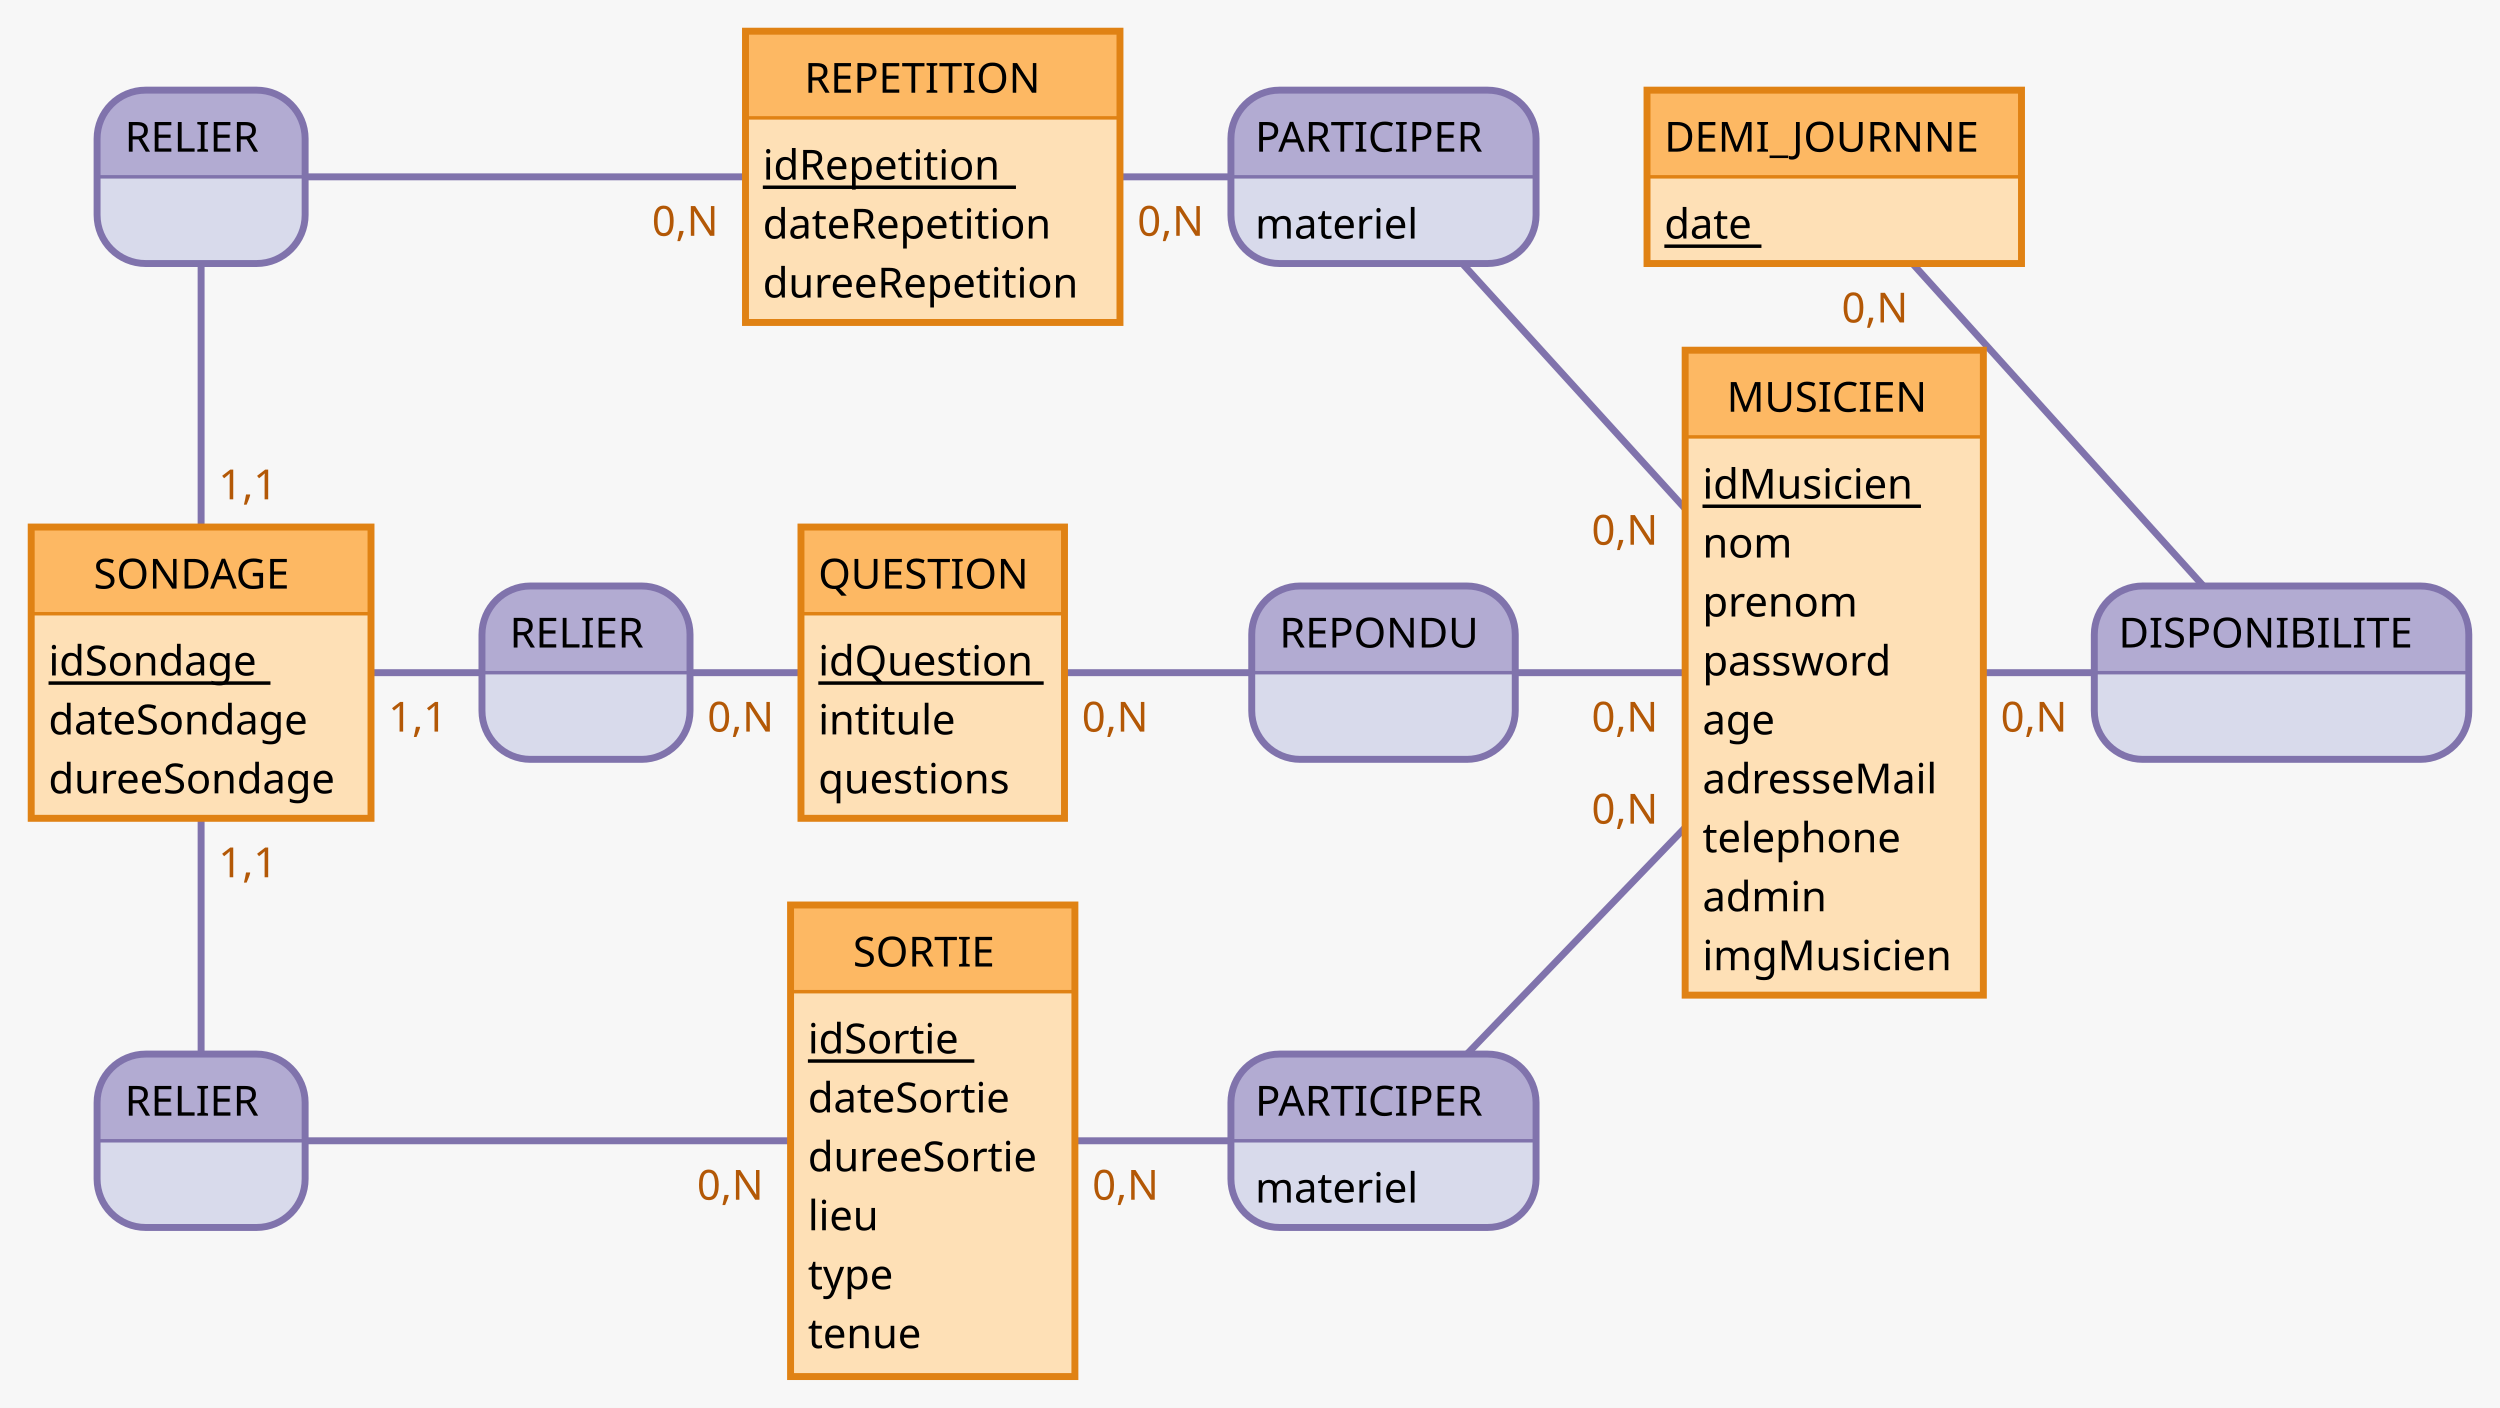
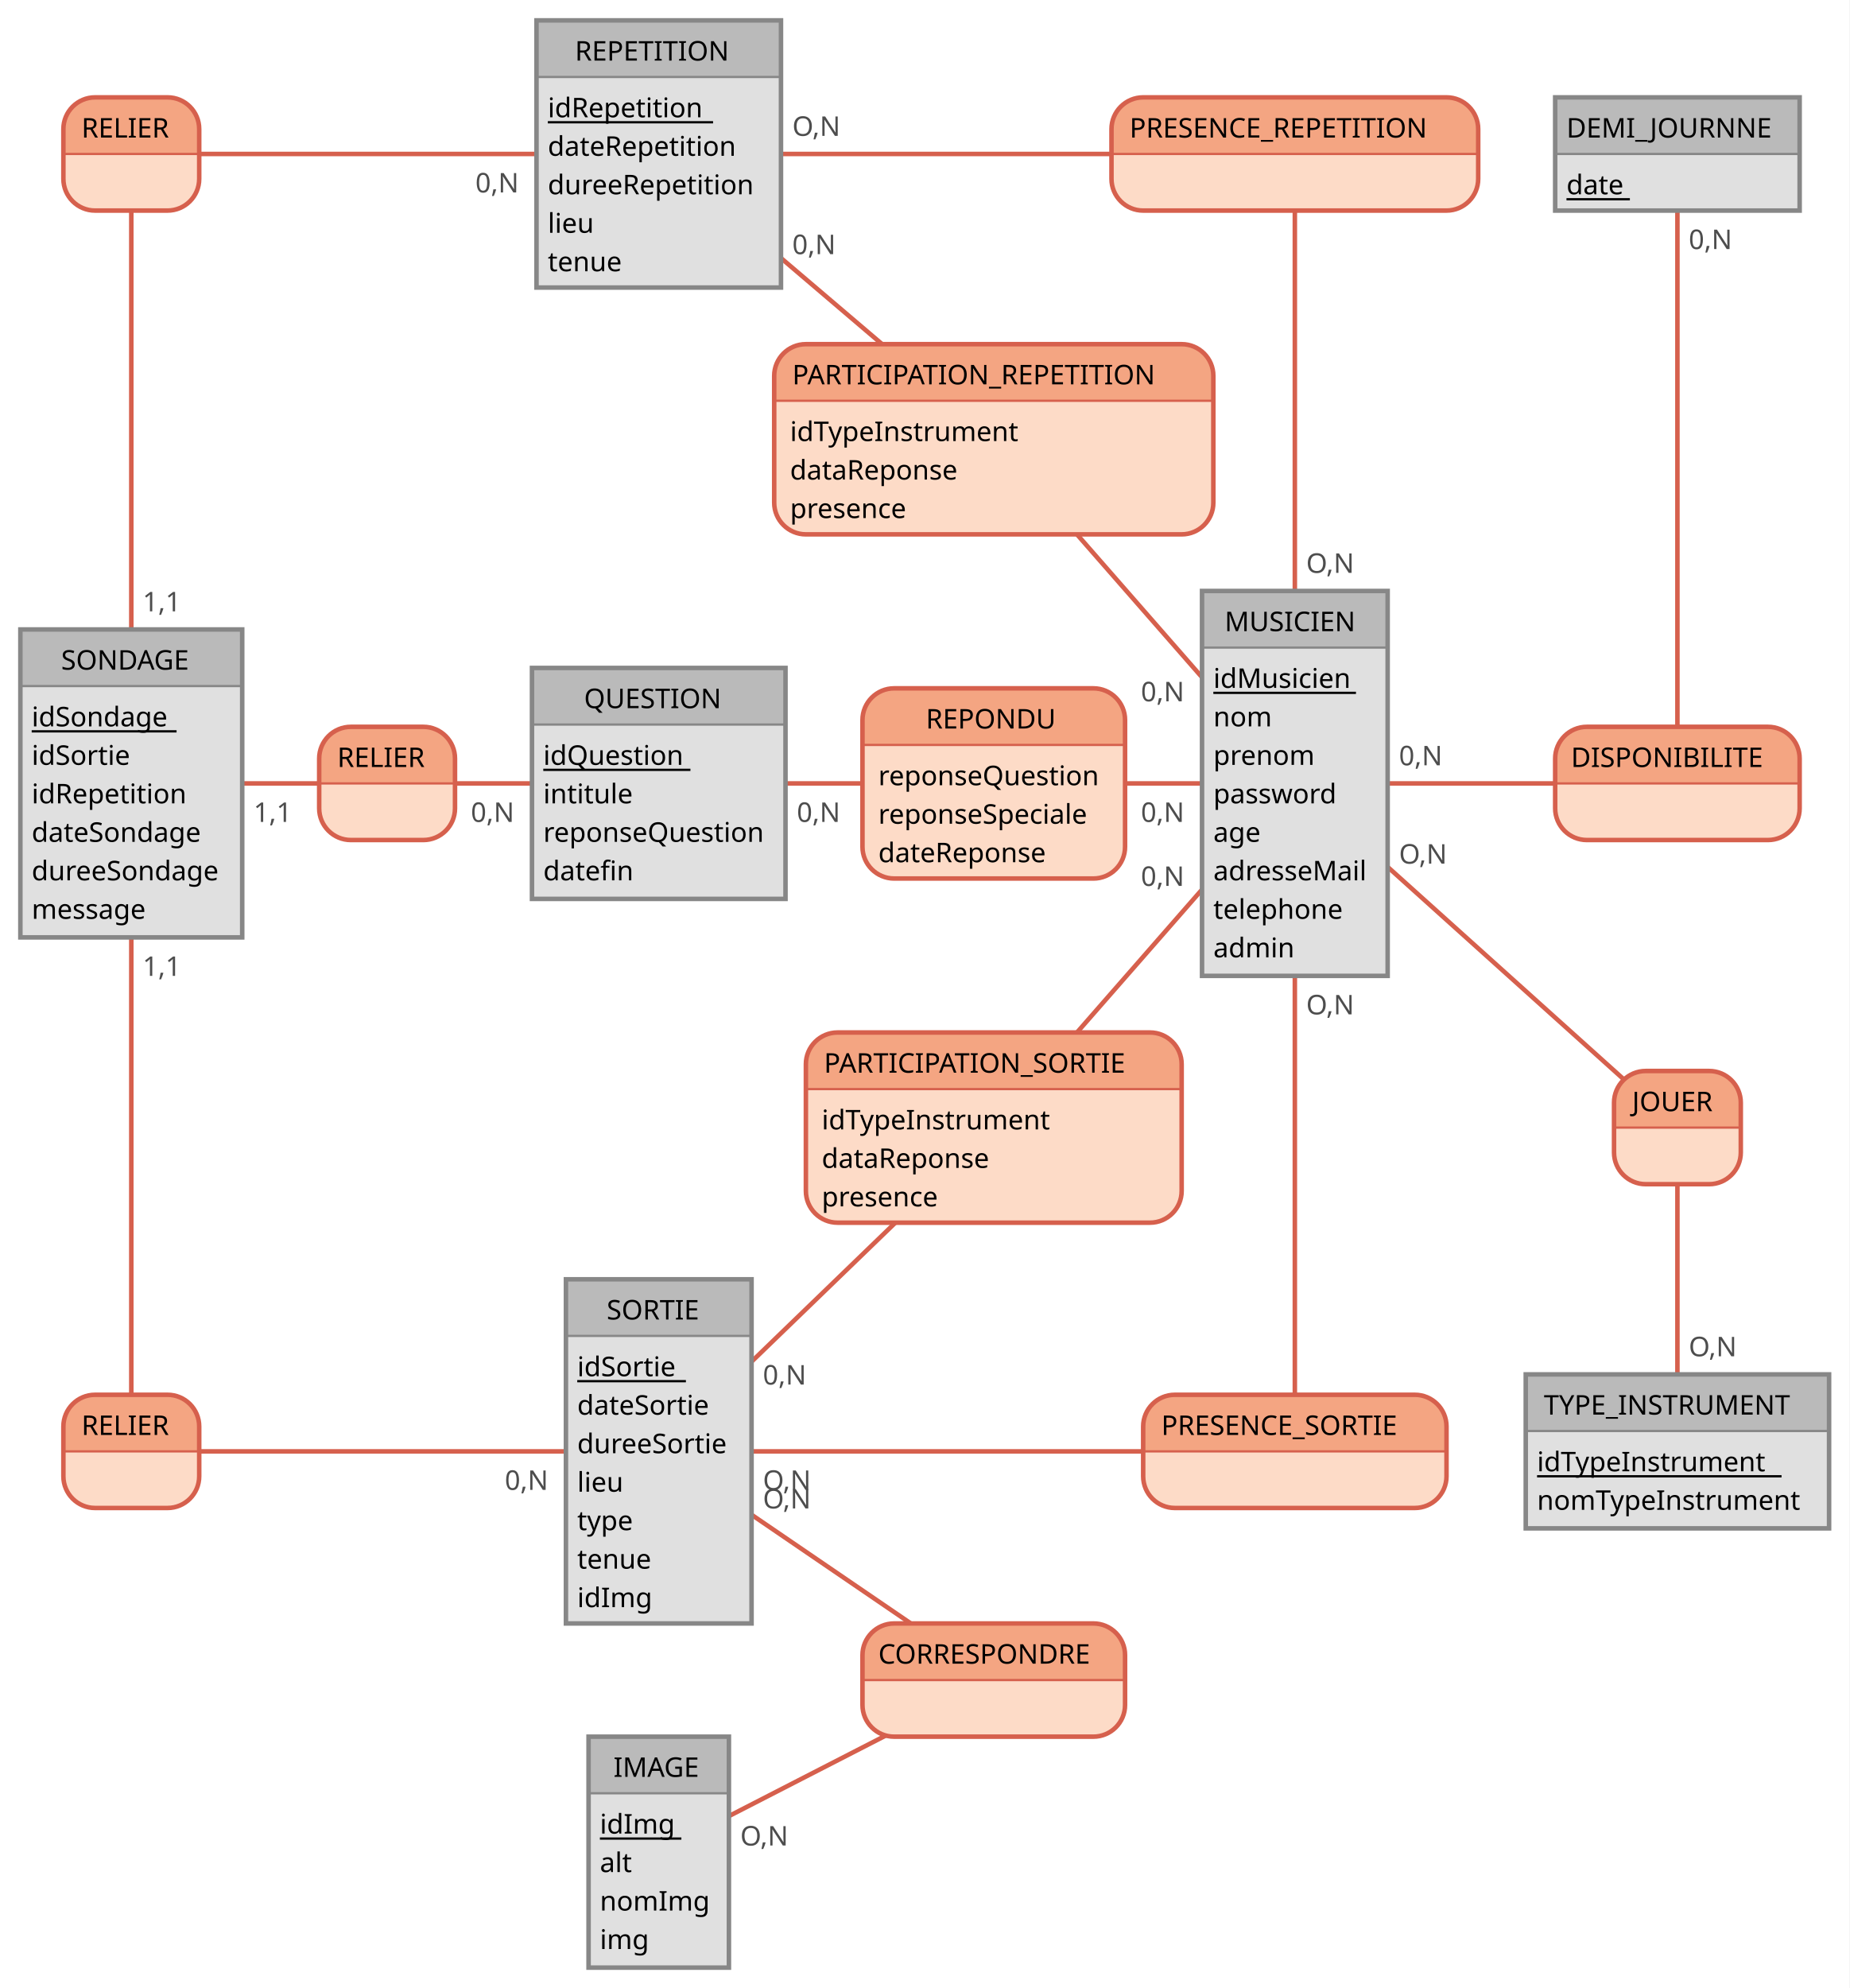
- <svg xmlns="http://www.w3.org/2000/svg" width="721" height="406" viewBox="0 0 721 406">
-   <rect x="0" y="0" width="721" height="406" fill="#f7f7f7" stroke="none" stroke-width="0" />
-   <g>
-     <line x1="269" y1="51" x2="58" y2="51" stroke="#8073ac" stroke-width="2" />
-     <line x1="58" y1="194" x2="58" y2="51" stroke="#8073ac" stroke-width="2" />
-     <g>
-       <path d="M74 26 a14 14 90 0 1 14 14 V51 h-60 V40 a14 14 90 0 1 14 -14" fill="#b2abd2" stroke="#b2abd2" stroke-width="0" />
-       <path d="M88 51 v11 a14 14 90 0 1 -14 14 H42 a14 14 90 0 1 -14 -14 V51 H60" fill="#d8daeb" stroke="#d8daeb" stroke-width="0" />
-       <rect x="28" y="26" width="60" height="50" fill="none" rx="14" stroke="#8073ac" stroke-width="2" />
-       <line x1="28" y1="51" x2="88" y2="51" stroke="#8073ac" stroke-width="1" />
-       <text x="36" y="43.75" fill="#000000" font-family="Verdana" font-size="12">RELIER</text>
-     </g>
-     <text x="188" y="68" fill="#b35806" font-family="Verdana" font-size="12">0,N</text>
-     <text x="63" y="144" fill="#b35806" font-family="Verdana" font-size="12">1,1</text>
-   </g>
-   <g>
-     <line x1="269" y1="51" x2="399" y2="51" stroke="#8073ac" stroke-width="2" />
-     <line x1="529" y1="194" x2="399" y2="51" stroke="#8073ac" stroke-width="2" />
-     <g>
-       <path d="M429 26 a14 14 90 0 1 14 14 V51 h-88 V40 a14 14 90 0 1 14 -14" fill="#b2abd2" stroke="#b2abd2" stroke-width="0" />
-       <path d="M443 51 v11 a14 14 90 0 1 -14 14 H369 a14 14 90 0 1 -14 -14 V51 H88" fill="#d8daeb" stroke="#d8daeb" stroke-width="0" />
-       <rect x="355" y="26" width="88" height="50" fill="none" rx="14" stroke="#8073ac" stroke-width="2" />
-       <line x1="355" y1="51" x2="443" y2="51" stroke="#8073ac" stroke-width="1" />
-       <text x="362" y="43.75" fill="#000000" font-family="Verdana" font-size="12">PARTICIPER</text>
-       <text x="362" y="68.8" fill="#000000" font-family="Verdana" font-size="12">materiel</text>
-     </g>
-     <text x="328" y="68" fill="#b35806" font-family="Verdana" font-size="12">0,N</text>
-     <text x="459" y="157.1" fill="#b35806" font-family="Verdana" font-size="12">0,N</text>
-   </g>
-   <g>
-     <line x1="269" y1="194" x2="169" y2="194" stroke="#8073ac" stroke-width="2" />
-     <line x1="58" y1="194" x2="169" y2="194" stroke="#8073ac" stroke-width="2" />
-     <g>
-       <path d="M185 169 a14 14 90 0 1 14 14 V194 h-60 V183 a14 14 90 0 1 14 -14" fill="#b2abd2" stroke="#b2abd2" stroke-width="0" />
-       <path d="M199 194 v11 a14 14 90 0 1 -14 14 H153 a14 14 90 0 1 -14 -14 V194 H60" fill="#d8daeb" stroke="#d8daeb" stroke-width="0" />
-       <rect x="139" y="169" width="60" height="50" fill="none" rx="14" stroke="#8073ac" stroke-width="2" />
-       <line x1="139" y1="194" x2="199" y2="194" stroke="#8073ac" stroke-width="1" />
-       <text x="147" y="186.75" fill="#000000" font-family="Verdana" font-size="12">RELIER</text>
-     </g>
-     <text x="204" y="211" fill="#b35806" font-family="Verdana" font-size="12">0,N</text>
-     <text x="112" y="211" fill="#b35806" font-family="Verdana" font-size="12">1,1</text>
-   </g>
-   <g>
-     <line x1="269" y1="194" x2="399" y2="194" stroke="#8073ac" stroke-width="2" />
-     <line x1="529" y1="194" x2="399" y2="194" stroke="#8073ac" stroke-width="2" />
-     <g>
-       <path d="M423 169 a14 14 90 0 1 14 14 V194 h-76 V183 a14 14 90 0 1 14 -14" fill="#b2abd2" stroke="#b2abd2" stroke-width="0" />
-       <path d="M437 194 v11 a14 14 90 0 1 -14 14 H375 a14 14 90 0 1 -14 -14 V194 H76" fill="#d8daeb" stroke="#d8daeb" stroke-width="0" />
-       <rect x="361" y="169" width="76" height="50" fill="none" rx="14" stroke="#8073ac" stroke-width="2" />
-       <line x1="361" y1="194" x2="437" y2="194" stroke="#8073ac" stroke-width="1" />
-       <text x="369" y="186.75" fill="#000000" font-family="Verdana" font-size="12">REPONDU</text>
-     </g>
-     <text x="312" y="211" fill="#b35806" font-family="Verdana" font-size="12">0,N</text>
-     <text x="459" y="211" fill="#b35806" font-family="Verdana" font-size="12">0,N</text>
-   </g>
-   <g>
-     <line x1="529" y1="51" x2="658" y2="194" stroke="#8073ac" stroke-width="2" />
-     <line x1="529" y1="194" x2="658" y2="194" stroke="#8073ac" stroke-width="2" />
-     <g>
-       <path d="M698 169 a14 14 90 0 1 14 14 V194 h-108 V183 a14 14 90 0 1 14 -14" fill="#b2abd2" stroke="#b2abd2" stroke-width="0" />
-       <path d="M712 194 v11 a14 14 90 0 1 -14 14 H618 a14 14 90 0 1 -14 -14 V194 H108" fill="#d8daeb" stroke="#d8daeb" stroke-width="0" />
-       <rect x="604" y="169" width="108" height="50" fill="none" rx="14" stroke="#8073ac" stroke-width="2" />
-       <line x1="604" y1="194" x2="712" y2="194" stroke="#8073ac" stroke-width="1" />
-       <text x="611" y="186.75" fill="#000000" font-family="Verdana" font-size="12">DISPONIBILITE</text>
-     </g>
-     <text x="531.11" y="93" fill="#b35806" font-family="Verdana" font-size="12">0,N</text>
-     <text x="577" y="211" fill="#b35806" font-family="Verdana" font-size="12">0,N</text>
-   </g>
-   <g>
-     <line x1="269" y1="329" x2="58" y2="329" stroke="#8073ac" stroke-width="2" />
-     <line x1="58" y1="194" x2="58" y2="329" stroke="#8073ac" stroke-width="2" />
-     <g>
-       <path d="M74 304 a14 14 90 0 1 14 14 V329 h-60 V318 a14 14 90 0 1 14 -14" fill="#b2abd2" stroke="#b2abd2" stroke-width="0" />
-       <path d="M88 329 v11 a14 14 90 0 1 -14 14 H42 a14 14 90 0 1 -14 -14 V329 H60" fill="#d8daeb" stroke="#d8daeb" stroke-width="0" />
-       <rect x="28" y="304" width="60" height="50" fill="none" rx="14" stroke="#8073ac" stroke-width="2" />
-       <line x1="28" y1="329" x2="88" y2="329" stroke="#8073ac" stroke-width="1" />
-       <text x="36" y="321.75" fill="#000000" font-family="Verdana" font-size="12">RELIER</text>
-     </g>
-     <text x="201" y="346" fill="#b35806" font-family="Verdana" font-size="12">0,N</text>
-     <text x="63" y="253" fill="#b35806" font-family="Verdana" font-size="12">1,1</text>
-   </g>
-   <g>
-     <line x1="269" y1="329" x2="399" y2="329" stroke="#8073ac" stroke-width="2" />
-     <line x1="529" y1="194" x2="399" y2="329" stroke="#8073ac" stroke-width="2" />
-     <g>
-       <path d="M429 304 a14 14 90 0 1 14 14 V329 h-88 V318 a14 14 90 0 1 14 -14" fill="#b2abd2" stroke="#b2abd2" stroke-width="0" />
-       <path d="M443 329 v11 a14 14 90 0 1 -14 14 H369 a14 14 90 0 1 -14 -14 V329 H88" fill="#d8daeb" stroke="#d8daeb" stroke-width="0" />
-       <rect x="355" y="304" width="88" height="50" fill="none" rx="14" stroke="#8073ac" stroke-width="2" />
-       <line x1="355" y1="329" x2="443" y2="329" stroke="#8073ac" stroke-width="1" />
-       <text x="362" y="321.75" fill="#000000" font-family="Verdana" font-size="12">PARTICIPER</text>
-       <text x="362" y="346.8" fill="#000000" font-family="Verdana" font-size="12">materiel</text>
-     </g>
-     <text x="315" y="346" fill="#b35806" font-family="Verdana" font-size="12">0,N</text>
-     <text x="459" y="237.54" fill="#b35806" font-family="Verdana" font-size="12">0,N</text>
-   </g>
-   <g>
-     <g>
-       <rect x="215" y="9" width="108" height="25" fill="#fdb863" stroke="none" stroke-width="0" opacity="1" />
-       <rect x="215" y="34" width="108" height="59" fill="#fee0b6" stroke="none" stroke-width="0" opacity="1" />
-       <rect x="215" y="9" width="108" height="84" fill="none" stroke="#e08214" stroke-width="2" opacity="1" />
-       <line x1="215" y1="34" x2="323" y2="34" stroke="#e08214" stroke-width="1" />
-     </g>
-     <text x="232" y="26.75" fill="#000000" font-family="Verdana" font-size="12">REPETITION</text>
-     <text x="220" y="51.8" fill="#000000" font-family="Verdana" font-size="12">idRepetition</text>
-     <line x1="220" y1="54" x2="293" y2="54" stroke="#000000" stroke-width="1" />
-     <text x="220" y="68.8" fill="#000000" font-family="Verdana" font-size="12">dateRepetition</text>
-     <text x="220" y="85.8" fill="#000000" font-family="Verdana" font-size="12">dureeRepetition</text>
-   </g>
-   <g>
-     <g>
-       <rect x="475" y="26" width="108" height="25" fill="#fdb863" stroke="none" stroke-width="0" opacity="1" />
-       <rect x="475" y="51" width="108" height="25" fill="#fee0b6" stroke="none" stroke-width="0" opacity="1" />
-       <rect x="475" y="26" width="108" height="50" fill="none" stroke="#e08214" stroke-width="2" opacity="1" />
-       <line x1="475" y1="51" x2="583" y2="51" stroke="#e08214" stroke-width="1" />
-     </g>
-     <text x="480" y="43.75" fill="#000000" font-family="Verdana" font-size="12">DEMI_JOURNNE</text>
-     <text x="480" y="68.8" fill="#000000" font-family="Verdana" font-size="12">date</text>
-     <line x1="480" y1="71" x2="508" y2="71" stroke="#000000" stroke-width="1" />
-   </g>
-   <g>
-     <g>
-       <rect x="9" y="152" width="98" height="25" fill="#fdb863" stroke="none" stroke-width="0" opacity="1" />
-       <rect x="9" y="177" width="98" height="59" fill="#fee0b6" stroke="none" stroke-width="0" opacity="1" />
-       <rect x="9" y="152" width="98" height="84" fill="none" stroke="#e08214" stroke-width="2" opacity="1" />
-       <line x1="9" y1="177" x2="107" y2="177" stroke="#e08214" stroke-width="1" />
-     </g>
-     <text x="27" y="169.75" fill="#000000" font-family="Verdana" font-size="12">SONDAGE</text>
-     <text x="14" y="194.8" fill="#000000" font-family="Verdana" font-size="12">idSondage</text>
-     <line x1="14" y1="197" x2="78" y2="197" stroke="#000000" stroke-width="1" />
-     <text x="14" y="211.8" fill="#000000" font-family="Verdana" font-size="12">dateSondage</text>
-     <text x="14" y="228.8" fill="#000000" font-family="Verdana" font-size="12">dureeSondage</text>
-   </g>
-   <g>
-     <g>
-       <rect x="231" y="152" width="76" height="25" fill="#fdb863" stroke="none" stroke-width="0" opacity="1" />
-       <rect x="231" y="177" width="76" height="59" fill="#fee0b6" stroke="none" stroke-width="0" opacity="1" />
-       <rect x="231" y="152" width="76" height="84" fill="none" stroke="#e08214" stroke-width="2" opacity="1" />
-       <line x1="231" y1="177" x2="307" y2="177" stroke="#e08214" stroke-width="1" />
-     </g>
-     <text x="236" y="169.75" fill="#000000" font-family="Verdana" font-size="12">QUESTION</text>
-     <text x="236" y="194.8" fill="#000000" font-family="Verdana" font-size="12">idQuestion</text>
-     <line x1="236" y1="197" x2="301" y2="197" stroke="#000000" stroke-width="1" />
-     <text x="236" y="211.8" fill="#000000" font-family="Verdana" font-size="12">intitule</text>
-     <text x="236" y="228.8" fill="#000000" font-family="Verdana" font-size="12">questions</text>
-   </g>
-   <g>
-     <g>
-       <rect x="486" y="101" width="86" height="25" fill="#fdb863" stroke="none" stroke-width="0" opacity="1" />
-       <rect x="486" y="126" width="86" height="161" fill="#fee0b6" stroke="none" stroke-width="0" opacity="1" />
-       <rect x="486" y="101" width="86" height="186" fill="none" stroke="#e08214" stroke-width="2" opacity="1" />
-       <line x1="486" y1="126" x2="572" y2="126" stroke="#e08214" stroke-width="1" />
-     </g>
-     <text x="498" y="118.75" fill="#000000" font-family="Verdana" font-size="12">MUSICIEN</text>
-     <text x="491" y="143.8" fill="#000000" font-family="Verdana" font-size="12">idMusicien</text>
-     <line x1="491" y1="146" x2="554" y2="146" stroke="#000000" stroke-width="1" />
-     <text x="491" y="160.8" fill="#000000" font-family="Verdana" font-size="12">nom</text>
-     <text x="491" y="177.8" fill="#000000" font-family="Verdana" font-size="12">prenom</text>
-     <text x="491" y="194.8" fill="#000000" font-family="Verdana" font-size="12">password</text>
-     <text x="491" y="211.8" fill="#000000" font-family="Verdana" font-size="12">age</text>
-     <text x="491" y="228.8" fill="#000000" font-family="Verdana" font-size="12">adresseMail</text>
-     <text x="491" y="245.8" fill="#000000" font-family="Verdana" font-size="12">telephone</text>
-     <text x="491" y="262.8" fill="#000000" font-family="Verdana" font-size="12">admin</text>
-     <text x="491" y="279.8" fill="#000000" font-family="Verdana" font-size="12">imgMusicien</text>
-   </g>
-   <g>
-     <g>
-       <rect x="228" y="261" width="82" height="25" fill="#fdb863" stroke="none" stroke-width="0" opacity="1" />
-       <rect x="228" y="286" width="82" height="111" fill="#fee0b6" stroke="none" stroke-width="0" opacity="1" />
-       <rect x="228" y="261" width="82" height="136" fill="none" stroke="#e08214" stroke-width="2" opacity="1" />
-       <line x1="228" y1="286" x2="310" y2="286" stroke="#e08214" stroke-width="1" />
-     </g>
-     <text x="246" y="278.75" fill="#000000" font-family="Verdana" font-size="12">SORTIE</text>
-     <text x="233" y="303.8" fill="#000000" font-family="Verdana" font-size="12">idSortie</text>
-     <line x1="233" y1="306" x2="281" y2="306" stroke="#000000" stroke-width="1" />
-     <text x="233" y="320.8" fill="#000000" font-family="Verdana" font-size="12">dateSortie</text>
-     <text x="233" y="337.8" fill="#000000" font-family="Verdana" font-size="12">dureeSortie</text>
-     <text x="233" y="354.8" fill="#000000" font-family="Verdana" font-size="12">lieu</text>
-     <text x="233" y="371.8" fill="#000000" font-family="Verdana" font-size="12">type</text>
-     <text x="233" y="388.8" fill="#000000" font-family="Verdana" font-size="12">tenue</text>
+ <svg xmlns="http://www.w3.org/2000/svg" width="817" height="878" viewBox="0 0 817 878">
+   <rect x="0" y="0" width="817" height="878" fill="#ffffff" stroke="none" stroke-width="0" />
+   <g>
+     <line x1="291" y1="68" x2="58" y2="68" stroke="#d6604d" stroke-width="2" />
+     <line x1="58" y1="346" x2="58" y2="68" stroke="#d6604d" stroke-width="2" />
+     <g>
+       <path d="M74 43 a14 14 90 0 1 14 14 V68 h-60 V57 a14 14 90 0 1 14 -14" fill="#f4a582" stroke="#f4a582" stroke-width="0" />
+       <path d="M88 68 v11 a14 14 90 0 1 -14 14 H42 a14 14 90 0 1 -14 -14 V68 H60" fill="#fddbc7" stroke="#fddbc7" stroke-width="0" />
+       <rect x="28" y="43" width="60" height="50" fill="none" rx="14" stroke="#d6604d" stroke-width="2" />
+       <line x1="28" y1="68" x2="88" y2="68" stroke="#d6604d" stroke-width="1" />
+       <text x="36" y="60.75" fill="#000000" font-family="Verdana" font-size="12">RELIER</text>
+     </g>
+     <text x="210" y="85" fill="#4d4d4d" font-family="Verdana" font-size="12">0,N</text>
+     <text x="63" y="270" fill="#4d4d4d" font-family="Verdana" font-size="12">1,1</text>
+   </g>
+   <g>
+     <line x1="572" y1="346" x2="572" y2="68" stroke="#d6604d" stroke-width="2" />
+     <line x1="291" y1="68" x2="572" y2="68" stroke="#d6604d" stroke-width="2" />
+     <g>
+       <path d="M639 43 a14 14 90 0 1 14 14 V68 h-162 V57 a14 14 90 0 1 14 -14" fill="#f4a582" stroke="#f4a582" stroke-width="0" />
+       <path d="M653 68 v11 a14 14 90 0 1 -14 14 H505 a14 14 90 0 1 -14 -14 V68 H162" fill="#fddbc7" stroke="#fddbc7" stroke-width="0" />
+       <rect x="491" y="43" width="162" height="50" fill="none" rx="14" stroke="#d6604d" stroke-width="2" />
+       <line x1="491" y1="68" x2="653" y2="68" stroke="#d6604d" stroke-width="1" />
+       <text x="499" y="60.75" fill="#000000" font-family="Verdana" font-size="12">PRESENCE_REPETITION</text>
+     </g>
+     <text x="577" y="253" fill="#4d4d4d" font-family="Verdana" font-size="12">O,N</text>
+     <text x="350" y="60" fill="#4d4d4d" font-family="Verdana" font-size="12">O,N</text>
+   </g>
+   <g>
+     <line x1="291" y1="68" x2="439" y2="194" stroke="#d6604d" stroke-width="2" />
+     <line x1="572" y1="346" x2="439" y2="194" stroke="#d6604d" stroke-width="2" />
+     <g>
+       <path d="M522 152 a14 14 90 0 1 14 14 V177 h-194 V166 a14 14 90 0 1 14 -14" fill="#f4a582" stroke="#f4a582" stroke-width="0" />
+       <path d="M536 177 v45 a14 14 90 0 1 -14 14 H356 a14 14 90 0 1 -14 -14 V177 H194" fill="#fddbc7" stroke="#fddbc7" stroke-width="0" />
+       <rect x="342" y="152" width="194" height="84" fill="none" rx="14" stroke="#d6604d" stroke-width="2" />
+       <line x1="342" y1="177" x2="536" y2="177" stroke="#d6604d" stroke-width="1" />
+       <text x="350" y="169.75" fill="#000000" font-family="Verdana" font-size="12">PARTICIPATION_REPETITION</text>
+       <text x="349" y="194.8" fill="#000000" font-family="Verdana" font-size="12">idTypeInstrument</text>
+       <text x="349" y="211.8" fill="#000000" font-family="Verdana" font-size="12">dataReponse</text>
+       <text x="349" y="228.8" fill="#000000" font-family="Verdana" font-size="12">presence</text>
+     </g>
+     <text x="350" y="112.24" fill="#4d4d4d" font-family="Verdana" font-size="12">0,N</text>
+     <text x="504" y="309.74" fill="#4d4d4d" font-family="Verdana" font-size="12">0,N</text>
+   </g>
+   <g>
+     <line x1="291" y1="346" x2="171" y2="346" stroke="#d6604d" stroke-width="2" />
+     <line x1="58" y1="346" x2="171" y2="346" stroke="#d6604d" stroke-width="2" />
+     <g>
+       <path d="M187 321 a14 14 90 0 1 14 14 V346 h-60 V335 a14 14 90 0 1 14 -14" fill="#f4a582" stroke="#f4a582" stroke-width="0" />
+       <path d="M201 346 v11 a14 14 90 0 1 -14 14 H155 a14 14 90 0 1 -14 -14 V346 H60" fill="#fddbc7" stroke="#fddbc7" stroke-width="0" />
+       <rect x="141" y="321" width="60" height="50" fill="none" rx="14" stroke="#d6604d" stroke-width="2" />
+       <line x1="141" y1="346" x2="201" y2="346" stroke="#d6604d" stroke-width="1" />
+       <text x="149" y="338.75" fill="#000000" font-family="Verdana" font-size="12">RELIER</text>
+     </g>
+     <text x="208" y="363" fill="#4d4d4d" font-family="Verdana" font-size="12">0,N</text>
+     <text x="112" y="363" fill="#4d4d4d" font-family="Verdana" font-size="12">1,1</text>
+   </g>
+   <g>
+     <line x1="291" y1="346" x2="439" y2="346" stroke="#d6604d" stroke-width="2" />
+     <line x1="572" y1="346" x2="439" y2="346" stroke="#d6604d" stroke-width="2" />
+     <g>
+       <path d="M483 304 a14 14 90 0 1 14 14 V329 h-116 V318 a14 14 90 0 1 14 -14" fill="#f4a582" stroke="#f4a582" stroke-width="0" />
+       <path d="M497 329 v45 a14 14 90 0 1 -14 14 H395 a14 14 90 0 1 -14 -14 V329 H116" fill="#fddbc7" stroke="#fddbc7" stroke-width="0" />
+       <rect x="381" y="304" width="116" height="84" fill="none" rx="14" stroke="#d6604d" stroke-width="2" />
+       <line x1="381" y1="329" x2="497" y2="329" stroke="#d6604d" stroke-width="1" />
+       <text x="409" y="321.75" fill="#000000" font-family="Verdana" font-size="12">REPONDU</text>
+       <text x="388" y="346.8" fill="#000000" font-family="Verdana" font-size="12">reponseQuestion</text>
+       <text x="388" y="363.8" fill="#000000" font-family="Verdana" font-size="12">reponseSpeciale</text>
+       <text x="388" y="380.8" fill="#000000" font-family="Verdana" font-size="12">dateReponse</text>
+     </g>
+     <text x="352" y="363" fill="#4d4d4d" font-family="Verdana" font-size="12">0,N</text>
+     <text x="504" y="363" fill="#4d4d4d" font-family="Verdana" font-size="12">0,N</text>
+   </g>
+   <g>
+     <line x1="741" y1="68" x2="741" y2="346" stroke="#d6604d" stroke-width="2" />
+     <line x1="572" y1="346" x2="741" y2="346" stroke="#d6604d" stroke-width="2" />
+     <g>
+       <path d="M781 321 a14 14 90 0 1 14 14 V346 h-108 V335 a14 14 90 0 1 14 -14" fill="#f4a582" stroke="#f4a582" stroke-width="0" />
+       <path d="M795 346 v11 a14 14 90 0 1 -14 14 H701 a14 14 90 0 1 -14 -14 V346 H108" fill="#fddbc7" stroke="#fddbc7" stroke-width="0" />
+       <rect x="687" y="321" width="108" height="50" fill="none" rx="14" stroke="#d6604d" stroke-width="2" />
+       <line x1="687" y1="346" x2="795" y2="346" stroke="#d6604d" stroke-width="1" />
+       <text x="694" y="338.75" fill="#000000" font-family="Verdana" font-size="12">DISPONIBILITE</text>
+     </g>
+     <text x="746" y="110" fill="#4d4d4d" font-family="Verdana" font-size="12">0,N</text>
+     <text x="618" y="338" fill="#4d4d4d" font-family="Verdana" font-size="12">0,N</text>
+   </g>
+   <g>
+     <line x1="291" y1="641" x2="439" y2="498" stroke="#d6604d" stroke-width="2" />
+     <line x1="572" y1="346" x2="439" y2="498" stroke="#d6604d" stroke-width="2" />
+     <g>
+       <path d="M508 456 a14 14 90 0 1 14 14 V481 h-166 V470 a14 14 90 0 1 14 -14" fill="#f4a582" stroke="#f4a582" stroke-width="0" />
+       <path d="M522 481 v45 a14 14 90 0 1 -14 14 H370 a14 14 90 0 1 -14 -14 V481 H166" fill="#fddbc7" stroke="#fddbc7" stroke-width="0" />
+       <rect x="356" y="456" width="166" height="84" fill="none" rx="14" stroke="#d6604d" stroke-width="2" />
+       <line x1="356" y1="481" x2="522" y2="481" stroke="#d6604d" stroke-width="1" />
+       <text x="364" y="473.75" fill="#000000" font-family="Verdana" font-size="12">PARTICIPATION_SORTIE</text>
+       <text x="363" y="498.8" fill="#000000" font-family="Verdana" font-size="12">idTypeInstrument</text>
+       <text x="363" y="515.8" fill="#000000" font-family="Verdana" font-size="12">dataReponse</text>
+       <text x="363" y="532.8" fill="#000000" font-family="Verdana" font-size="12">presence</text>
+     </g>
+     <text x="337" y="611.49" fill="#4d4d4d" font-family="Verdana" font-size="12">0,N</text>
+     <text x="504" y="391.26" fill="#4d4d4d" font-family="Verdana" font-size="12">0,N</text>
+   </g>
+   <g>
+     <line x1="572" y1="346" x2="741" y2="498" stroke="#d6604d" stroke-width="2" />
+     <line x1="741" y1="641" x2="741" y2="498" stroke="#d6604d" stroke-width="2" />
+     <g>
+       <path d="M755 473 a14 14 90 0 1 14 14 V498 h-56 V487 a14 14 90 0 1 14 -14" fill="#f4a582" stroke="#f4a582" stroke-width="0" />
+       <path d="M769 498 v11 a14 14 90 0 1 -14 14 H727 a14 14 90 0 1 -14 -14 V498 H56" fill="#fddbc7" stroke="#fddbc7" stroke-width="0" />
+       <rect x="713" y="473" width="56" height="50" fill="none" rx="14" stroke="#d6604d" stroke-width="2" />
+       <line x1="713" y1="498" x2="769" y2="498" stroke="#d6604d" stroke-width="1" />
+       <text x="721" y="490.75" fill="#000000" font-family="Verdana" font-size="12">JOUER</text>
+     </g>
+     <text x="618" y="381.42" fill="#4d4d4d" font-family="Verdana" font-size="12">O,N</text>
+     <text x="746" y="599" fill="#4d4d4d" font-family="Verdana" font-size="12">O,N</text>
+   </g>
+   <g>
+     <line x1="291" y1="641" x2="58" y2="641" stroke="#d6604d" stroke-width="2" />
+     <line x1="58" y1="346" x2="58" y2="641" stroke="#d6604d" stroke-width="2" />
+     <g>
+       <path d="M74 616 a14 14 90 0 1 14 14 V641 h-60 V630 a14 14 90 0 1 14 -14" fill="#f4a582" stroke="#f4a582" stroke-width="0" />
+       <path d="M88 641 v11 a14 14 90 0 1 -14 14 H42 a14 14 90 0 1 -14 -14 V641 H60" fill="#fddbc7" stroke="#fddbc7" stroke-width="0" />
+       <rect x="28" y="616" width="60" height="50" fill="none" rx="14" stroke="#d6604d" stroke-width="2" />
+       <line x1="28" y1="641" x2="88" y2="641" stroke="#d6604d" stroke-width="1" />
+       <text x="36" y="633.75" fill="#000000" font-family="Verdana" font-size="12">RELIER</text>
+     </g>
+     <text x="223" y="658" fill="#4d4d4d" font-family="Verdana" font-size="12">0,N</text>
+     <text x="63" y="431" fill="#4d4d4d" font-family="Verdana" font-size="12">1,1</text>
+   </g>
+   <g>
+     <line x1="572" y1="346" x2="572" y2="641" stroke="#d6604d" stroke-width="2" />
+     <line x1="291" y1="641" x2="572" y2="641" stroke="#d6604d" stroke-width="2" />
+     <g>
+       <path d="M625 616 a14 14 90 0 1 14 14 V641 h-134 V630 a14 14 90 0 1 14 -14" fill="#f4a582" stroke="#f4a582" stroke-width="0" />
+       <path d="M639 641 v11 a14 14 90 0 1 -14 14 H519 a14 14 90 0 1 -14 -14 V641 H134" fill="#fddbc7" stroke="#fddbc7" stroke-width="0" />
+       <rect x="505" y="616" width="134" height="50" fill="none" rx="14" stroke="#d6604d" stroke-width="2" />
+       <line x1="505" y1="641" x2="639" y2="641" stroke="#d6604d" stroke-width="1" />
+       <text x="513" y="633.75" fill="#000000" font-family="Verdana" font-size="12">PRESENCE_SORTIE</text>
+     </g>
+     <text x="577" y="448" fill="#4d4d4d" font-family="Verdana" font-size="12">O,N</text>
+     <text x="337" y="658" fill="#4d4d4d" font-family="Verdana" font-size="12">O,N</text>
+   </g>
+   <g>
+     <line x1="291" y1="818" x2="439" y2="742" stroke="#d6604d" stroke-width="2" />
+     <line x1="291" y1="641" x2="439" y2="742" stroke="#d6604d" stroke-width="2" />
+     <g>
+       <path d="M483 717 a14 14 90 0 1 14 14 V742 h-116 V731 a14 14 90 0 1 14 -14" fill="#f4a582" stroke="#f4a582" stroke-width="0" />
+       <path d="M497 742 v11 a14 14 90 0 1 -14 14 H395 a14 14 90 0 1 -14 -14 V742 H116" fill="#fddbc7" stroke="#fddbc7" stroke-width="0" />
+       <rect x="381" y="717" width="116" height="50" fill="none" rx="14" stroke="#d6604d" stroke-width="2" />
+       <line x1="381" y1="742" x2="497" y2="742" stroke="#d6604d" stroke-width="1" />
+       <text x="388" y="734.75" fill="#000000" font-family="Verdana" font-size="12">CORRESPONDRE</text>
+     </g>
+     <text x="327" y="815.07" fill="#4d4d4d" font-family="Verdana" font-size="12">O,N</text>
+     <text x="337" y="666.2" fill="#4d4d4d" font-family="Verdana" font-size="12">O,N</text>
+   </g>
+   <g>
+     <g>
+       <rect x="237" y="9" width="108" height="25" fill="#bababa" stroke="none" stroke-width="0" opacity="1" />
+       <rect x="237" y="34" width="108" height="93" fill="#e0e0e0" stroke="none" stroke-width="0" opacity="1" />
+       <rect x="237" y="9" width="108" height="118" fill="none" stroke="#878787" stroke-width="2" opacity="1" />
+       <line x1="237" y1="34" x2="345" y2="34" stroke="#878787" stroke-width="1" />
+     </g>
+     <text x="254" y="26.75" fill="#000000" font-family="Verdana" font-size="12">REPETITION</text>
+     <text x="242" y="51.8" fill="#000000" font-family="Verdana" font-size="12">idRepetition</text>
+     <line x1="242" y1="54" x2="315" y2="54" stroke="#000000" stroke-width="1" />
+     <text x="242" y="68.8" fill="#000000" font-family="Verdana" font-size="12">dateRepetition</text>
+     <text x="242" y="85.8" fill="#000000" font-family="Verdana" font-size="12">dureeRepetition</text>
+     <text x="242" y="102.8" fill="#000000" font-family="Verdana" font-size="12">lieu</text>
+     <text x="242" y="119.8" fill="#000000" font-family="Verdana" font-size="12">tenue</text>
+   </g>
+   <g>
+     <g>
+       <rect x="687" y="43" width="108" height="25" fill="#bababa" stroke="none" stroke-width="0" opacity="1" />
+       <rect x="687" y="68" width="108" height="25" fill="#e0e0e0" stroke="none" stroke-width="0" opacity="1" />
+       <rect x="687" y="43" width="108" height="50" fill="none" stroke="#878787" stroke-width="2" opacity="1" />
+       <line x1="687" y1="68" x2="795" y2="68" stroke="#878787" stroke-width="1" />
+     </g>
+     <text x="692" y="60.75" fill="#000000" font-family="Verdana" font-size="12">DEMI_JOURNNE</text>
+     <text x="692" y="85.8" fill="#000000" font-family="Verdana" font-size="12">date</text>
+     <line x1="692" y1="88" x2="720" y2="88" stroke="#000000" stroke-width="1" />
+   </g>
+   <g>
+     <g>
+       <rect x="9" y="278" width="98" height="25" fill="#bababa" stroke="none" stroke-width="0" opacity="1" />
+       <rect x="9" y="303" width="98" height="111" fill="#e0e0e0" stroke="none" stroke-width="0" opacity="1" />
+       <rect x="9" y="278" width="98" height="136" fill="none" stroke="#878787" stroke-width="2" opacity="1" />
+       <line x1="9" y1="303" x2="107" y2="303" stroke="#878787" stroke-width="1" />
+     </g>
+     <text x="27" y="295.75" fill="#000000" font-family="Verdana" font-size="12">SONDAGE</text>
+     <text x="14" y="320.8" fill="#000000" font-family="Verdana" font-size="12">idSondage</text>
+     <line x1="14" y1="323" x2="78" y2="323" stroke="#000000" stroke-width="1" />
+     <text x="14" y="337.8" fill="#000000" font-family="Verdana" font-size="12">idSortie</text>
+     <text x="14" y="354.8" fill="#000000" font-family="Verdana" font-size="12">idRepetition</text>
+     <text x="14" y="371.8" fill="#000000" font-family="Verdana" font-size="12">dateSondage</text>
+     <text x="14" y="388.8" fill="#000000" font-family="Verdana" font-size="12">dureeSondage</text>
+     <text x="14" y="405.8" fill="#000000" font-family="Verdana" font-size="12">message</text>
+   </g>
+   <g>
+     <g>
+       <rect x="235" y="295" width="112" height="25" fill="#bababa" stroke="none" stroke-width="0" opacity="1" />
+       <rect x="235" y="320" width="112" height="77" fill="#e0e0e0" stroke="none" stroke-width="0" opacity="1" />
+       <rect x="235" y="295" width="112" height="102" fill="none" stroke="#878787" stroke-width="2" opacity="1" />
+       <line x1="235" y1="320" x2="347" y2="320" stroke="#878787" stroke-width="1" />
+     </g>
+     <text x="258" y="312.75" fill="#000000" font-family="Verdana" font-size="12">QUESTION</text>
+     <text x="240" y="337.8" fill="#000000" font-family="Verdana" font-size="12">idQuestion</text>
+     <line x1="240" y1="340" x2="305" y2="340" stroke="#000000" stroke-width="1" />
+     <text x="240" y="354.8" fill="#000000" font-family="Verdana" font-size="12">intitule</text>
+     <text x="240" y="371.8" fill="#000000" font-family="Verdana" font-size="12">reponseQuestion</text>
+     <text x="240" y="388.8" fill="#000000" font-family="Verdana" font-size="12">datefin</text>
+   </g>
+   <g>
+     <g>
+       <rect x="531" y="261" width="82" height="25" fill="#bababa" stroke="none" stroke-width="0" opacity="1" />
+       <rect x="531" y="286" width="82" height="145" fill="#e0e0e0" stroke="none" stroke-width="0" opacity="1" />
+       <rect x="531" y="261" width="82" height="170" fill="none" stroke="#878787" stroke-width="2" opacity="1" />
+       <line x1="531" y1="286" x2="613" y2="286" stroke="#878787" stroke-width="1" />
+     </g>
+     <text x="541" y="278.75" fill="#000000" font-family="Verdana" font-size="12">MUSICIEN</text>
+     <text x="536" y="303.8" fill="#000000" font-family="Verdana" font-size="12">idMusicien</text>
+     <line x1="536" y1="306" x2="599" y2="306" stroke="#000000" stroke-width="1" />
+     <text x="536" y="320.8" fill="#000000" font-family="Verdana" font-size="12">nom</text>
+     <text x="536" y="337.8" fill="#000000" font-family="Verdana" font-size="12">prenom</text>
+     <text x="536" y="354.8" fill="#000000" font-family="Verdana" font-size="12">password</text>
+     <text x="536" y="371.8" fill="#000000" font-family="Verdana" font-size="12">age</text>
+     <text x="536" y="388.8" fill="#000000" font-family="Verdana" font-size="12">adresseMail</text>
+     <text x="536" y="405.8" fill="#000000" font-family="Verdana" font-size="12">telephone</text>
+     <text x="536" y="422.8" fill="#000000" font-family="Verdana" font-size="12">admin</text>
+   </g>
+   <g>
+     <g>
+       <rect x="250" y="565" width="82" height="25" fill="#bababa" stroke="none" stroke-width="0" opacity="1" />
+       <rect x="250" y="590" width="82" height="127" fill="#e0e0e0" stroke="none" stroke-width="0" opacity="1" />
+       <rect x="250" y="565" width="82" height="152" fill="none" stroke="#878787" stroke-width="2" opacity="1" />
+       <line x1="250" y1="590" x2="332" y2="590" stroke="#878787" stroke-width="1" />
+     </g>
+     <text x="268" y="582.75" fill="#000000" font-family="Verdana" font-size="12">SORTIE</text>
+     <text x="255" y="607.8" fill="#000000" font-family="Verdana" font-size="12">idSortie</text>
+     <line x1="255" y1="610" x2="303" y2="610" stroke="#000000" stroke-width="1" />
+     <text x="255" y="624.8" fill="#000000" font-family="Verdana" font-size="12">dateSortie</text>
+     <text x="255" y="641.8" fill="#000000" font-family="Verdana" font-size="12">dureeSortie</text>
+     <text x="255" y="658.8" fill="#000000" font-family="Verdana" font-size="12">lieu</text>
+     <text x="255" y="675.8" fill="#000000" font-family="Verdana" font-size="12">type</text>
+     <text x="255" y="692.8" fill="#000000" font-family="Verdana" font-size="12">tenue</text>
+     <text x="255" y="709.8" fill="#000000" font-family="Verdana" font-size="12">idImg</text>
+   </g>
+   <g>
+     <g>
+       <rect x="674" y="607" width="134" height="25" fill="#bababa" stroke="none" stroke-width="0" opacity="1" />
+       <rect x="674" y="632" width="134" height="43" fill="#e0e0e0" stroke="none" stroke-width="0" opacity="1" />
+       <rect x="674" y="607" width="134" height="68" fill="none" stroke="#878787" stroke-width="2" opacity="1" />
+       <line x1="674" y1="632" x2="808" y2="632" stroke="#878787" stroke-width="1" />
+     </g>
+     <text x="682" y="624.75" fill="#000000" font-family="Verdana" font-size="12">TYPE_INSTRUMENT</text>
+     <text x="679" y="649.8" fill="#000000" font-family="Verdana" font-size="12">idTypeInstrument</text>
+     <line x1="679" y1="652" x2="787" y2="652" stroke="#000000" stroke-width="1" />
+     <text x="679" y="666.8" fill="#000000" font-family="Verdana" font-size="12">nomTypeInstrument</text>
+   </g>
+   <g>
+     <g>
+       <rect x="260" y="767" width="62" height="25" fill="#bababa" stroke="none" stroke-width="0" opacity="1" />
+       <rect x="260" y="792" width="62" height="77" fill="#e0e0e0" stroke="none" stroke-width="0" opacity="1" />
+       <rect x="260" y="767" width="62" height="102" fill="none" stroke="#878787" stroke-width="2" opacity="1" />
+       <line x1="260" y1="792" x2="322" y2="792" stroke="#878787" stroke-width="1" />
+     </g>
+     <text x="271" y="784.75" fill="#000000" font-family="Verdana" font-size="12">IMAGE</text>
+     <text x="265" y="809.8" fill="#000000" font-family="Verdana" font-size="12">idImg</text>
+     <line x1="265" y1="812" x2="301" y2="812" stroke="#000000" stroke-width="1" />
+     <text x="265" y="826.8" fill="#000000" font-family="Verdana" font-size="12">alt</text>
+     <text x="265" y="843.8" fill="#000000" font-family="Verdana" font-size="12">nomImg</text>
+     <text x="265" y="860.8" fill="#000000" font-family="Verdana" font-size="12">img</text>
  </g>
</svg>
